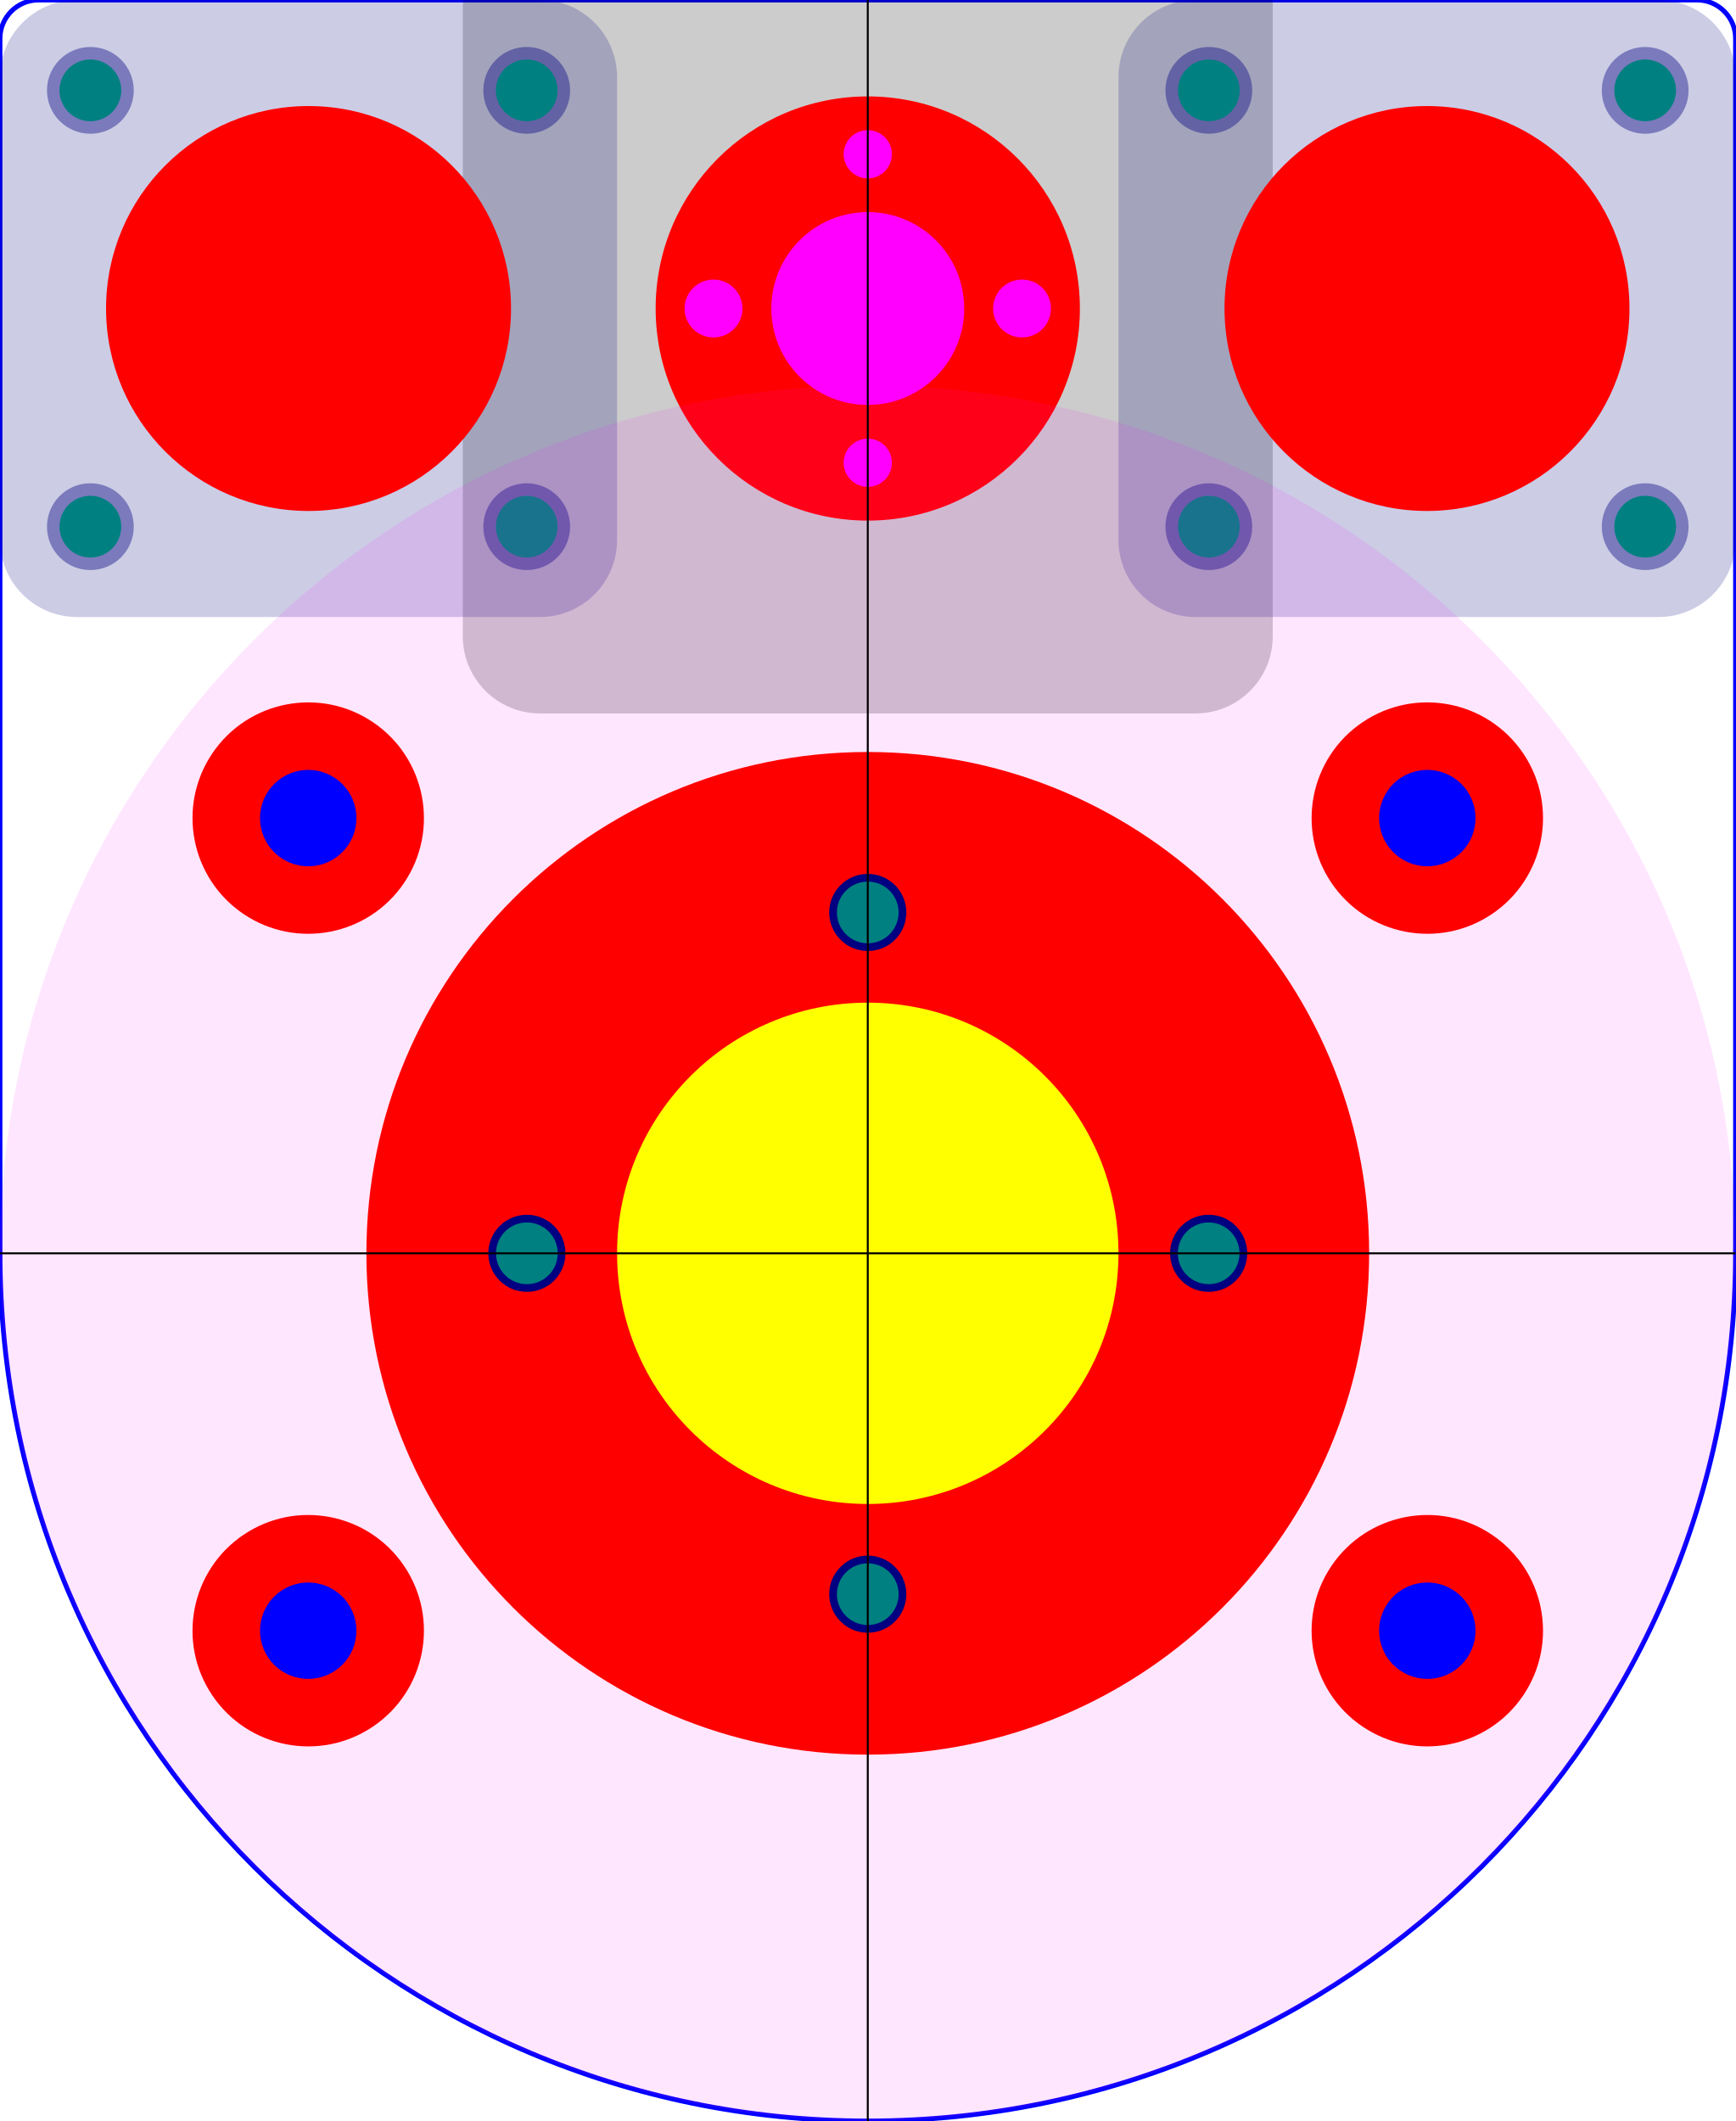
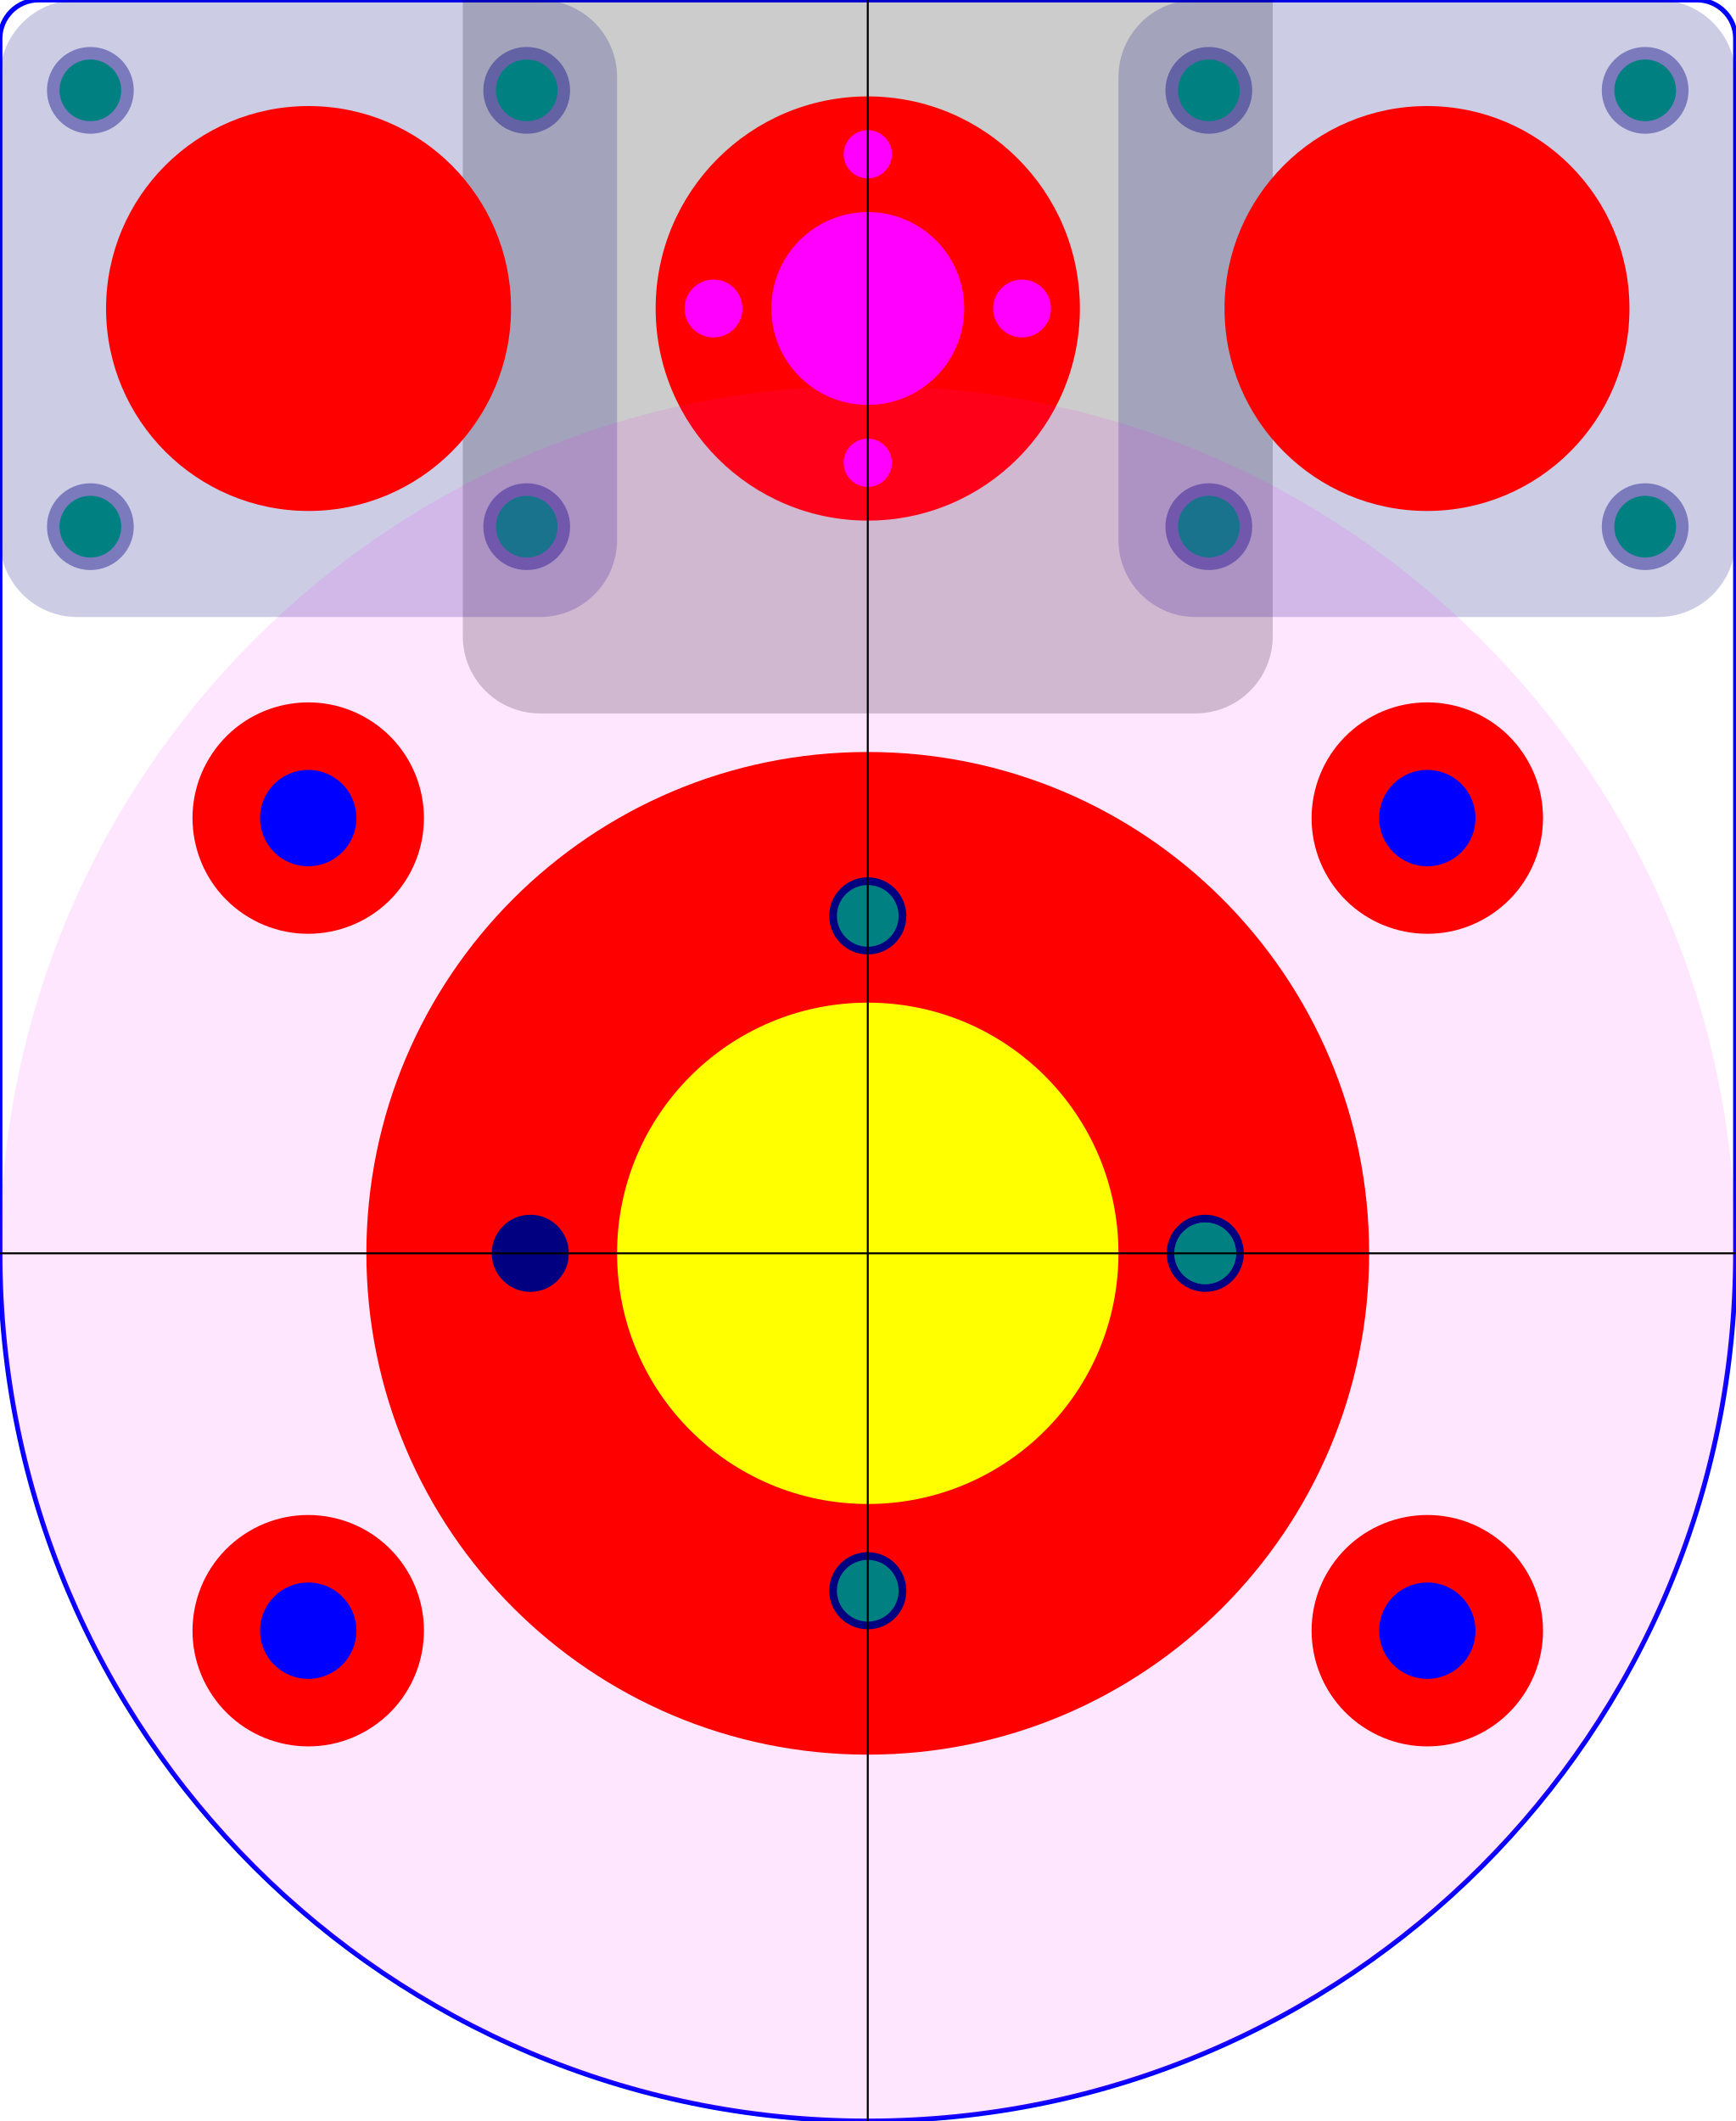
<svg xmlns="http://www.w3.org/2000/svg" version="1.1" title="spindle-D52" width="90mm" height="110mm" viewBox="0 0 90 110" id="spindle-D52">
  <defs id="defs">
    <circle id="leadscrew_central_hole_ref" style="fill:#ff0000;fill-opacity:1" cx="0" cy="0" r="11" />
    <circle id="backlash_item_hole_10mm" style="fill:#ff00ff;fill-opacity:1" cx="0" cy="0" r="5.0" />
    <circle id="backlash_screw_M3" style="fill:#ff00ff;fill-opacity:1" cx="0" cy="0" r="1.5" />
    <circle id="backlash_screw_M3_thread_hole" style="fill:#ff00ff;fill-opacity:1" cx="0" cy="0" r="1.25" />
    <rect id="bearing_base_ref" style="fill:#000080;fill-opacity:0.2" width="32" height="32" x="0" y="0" rx="4" ry="4" />
    <circle id="bearing_cylinder" style="fill:#ff0000;fill-opacity:1" cx="0" cy="0" r="10.5" />
    <circle id="bearing_screw_pocket_4.5mm" style="fill:#000080;fill-opacity:0.4" cx="0" cy="0" r="2.25" />
    <circle id="bearing_screw_M4" style="fill:#000080;fill-opacity:0" cx="0" cy="0" r="2.0" />
    <circle id="bearing_screw_M3_thread_hole" style="fill:#008080;fill-opacity:1" cx="0" cy="0" r="1.60" />
    <circle id="spacer_pocket_6.0mm" style="fill:#ff0000;fill-opacity:1" cx="0" cy="0" r="6" />
    <circle id="spacer_screw_hole_5.0mm" style="fill:#0000ff;fill-opacity:1" cx="0" cy="0" r="2.5" />
    <circle id="spindle_screw_M4" style="fill:#000080;fill-opacity:1" cx="0" cy="0" r="2.00" />
    <circle id="spindle_screw_M4_thread_hole" style="fill:#008080;fill-opacity:1" cx="0" cy="0" r="1.60" />
  </defs>
  <g id="layer1">
    <path id="contour" style="fill:none;stroke:#0000ff;stroke-width:0.25" d="M 2.0,0.0 h 86       a 2 2 0 0 1 2 2      v 63      a 45 45 0 0 1 -90 0      v -63      a 2 2 0 0 1 2 -2     z" />
    <g id="layer_motor" transform="translate(24,-5)">
      <rect rx="4" ry="4" width="42" height="42" style="fill:#000000; fill-opacity:0.2" />
    </g>
    <g id="backlash" transform="translate(45,16)">
      <use href="#leadscrew_central_hole_ref" id="screw_central_hole" />
      <use href="#backlash_item_hole_10mm" id="backlash_item_hole" />
      <use href="#backlash_screw_M3_thread_hole" transform="rotate(90)  translate(8,0)" id="backlash_screw_M3_thread_hole_E" />
      <use href="#backlash_screw_M3_thread_hole" transform="rotate(270) translate(8,0)" id="backlash_screw_M3_thread_hole_W" />
      <use href="#backlash_screw_M3" transform="rotate(0)   translate(8,0)" id="backlash_screw_M3_S" />
      <use href="#backlash_screw_M3" transform="rotate(180) translate(8,0)" id="backlash_screw_M3_N" />
    </g>
    <g id="bearing_1" transform="translate(0,0)">
      <use href="#bearing_base_ref" id="bearing_1_base" />
      <g id="bearing_1_items" transform="translate(16,16)">
        <use href="#bearing_cylinder" id="bearing_1_cylinder" />
        <use href="#bearing_screw_pocket_4.5mm" transform="rotate( 45) translate(16 0)" id="bearing_1_screw_hole_4.5mm_SE" />
        <use href="#bearing_screw_pocket_4.5mm" transform="rotate(135) translate(16 0)" id="bearing_1_screw_hole_4.5mm_SW" />
        <use href="#bearing_screw_pocket_4.5mm" transform="rotate(225) translate(16 0)" id="bearing_1_screw_hole_4.5mm_NW" />
        <use href="#bearing_screw_pocket_4.5mm" transform="rotate(315) translate(16 0)" id="bearing_1_screw_hole_4.5mm_NE" />
        <use href="#bearing_screw_M4" transform="rotate( 45) translate(16 0)" id="bearing_1_screw_4.0mm_SE" />
        <use href="#bearing_screw_M4" transform="rotate(135) translate(16 0)" id="bearing_1_screw_4.0mm_SW" />
        <use href="#bearing_screw_M4" transform="rotate(225) translate(16 0)" id="bearing_1_screw_4.0mm_NW" />
        <use href="#bearing_screw_M4" transform="rotate(315) translate(16 0)" id="bearing_1_screw_4.0mm_NE" />
        <use href="#bearing_screw_M3_thread_hole" transform="rotate( 45) translate(16 0)" id="bearing_1_screw_gew_3.2mm_SE" />
        <use href="#bearing_screw_M3_thread_hole" transform="rotate(135) translate(16 0)" id="bearing_1_screw_gew_3.2mm_SW" />
        <use href="#bearing_screw_M3_thread_hole" transform="rotate(225) translate(16 0)" id="bearing_1_screw_gew_3.2mm_NW" />
        <use href="#bearing_screw_M3_thread_hole" transform="rotate(315) translate(16 0)" id="bearing_1_screw_gew_3.2mm_NE" />
      </g>
    </g>
    <g id="bearing_2" transform="translate(58,0)">
      <use href="#bearing_base_ref" id="bearing_2_base" />
      <g id="bearing_2_items" transform="translate(16,16)">
        <use href="#bearing_cylinder" id="bearing_2_cylinder" />
        <use href="#bearing_screw_pocket_4.5mm" transform="rotate( 45) translate(16 0)" id="bearing_2_screw_hole_4.5mm_SE" />
        <use href="#bearing_screw_pocket_4.5mm" transform="rotate(135) translate(16 0)" id="bearing_2_screw_hole_4.5mm_SW" />
        <use href="#bearing_screw_pocket_4.5mm" transform="rotate(225) translate(16 0)" id="bearing_2_screw_hole_4.5mm_NW" />
        <use href="#bearing_screw_pocket_4.5mm" transform="rotate(315) translate(16 0)" id="bearing_2_screw_hole_4.5mm_NE" />
        <use href="#bearing_screw_M4" transform="rotate( 45) translate(16 0)" id="bearing_2_screw_4.0mm_SE" />
        <use href="#bearing_screw_M4" transform="rotate(135) translate(16 0)" id="bearing_2_screw_4.0mm_SW" />
        <use href="#bearing_screw_M4" transform="rotate(225) translate(16 0)" id="bearing_2_screw_4.0mm_NW" />
        <use href="#bearing_screw_M4" transform="rotate(315) translate(16 0)" id="bearing_2_screw_4.0mm_NE" />
        <use href="#bearing_screw_M3_thread_hole" transform="rotate( 45) translate(16 0)" id="bearing_2_screw_gew_3.2mm_SE" />
        <use href="#bearing_screw_M3_thread_hole" transform="rotate(135) translate(16 0)" id="bearing_2_screw_gew_3.2mm_SW" />
        <use href="#bearing_screw_M3_thread_hole" transform="rotate(225) translate(16 0)" id="bearing_2_screw_gew_3.2mm_NW" />
        <use href="#bearing_screw_M3_thread_hole" transform="rotate(315) translate(16 0)" id="bearing_2_screw_gew_3.2mm_NE" />
      </g>
    </g>
    <g id="spindle" transform="translate(45,65)">
      <circle id="large_circle_indicator" style="fill:#ff00ff;fill-opacity:0.1" r="45" />
      <circle id="spindle-hole" style="fill:#ff0000;fill-opacity:1" r="26.0" />
      <circle id="spindle-small-base" style="fill:#ffff00;fill-opacity:1" r="13.0" />
-       <use href="#spindle_screw_M4" transform="rotate(45) translate(12.5 12.5)" id="spindle_screw_M4_NW" />
-       <use href="#spindle_screw_M4" transform="rotate(45) translate(12.5 -12.5)" id="spindle_screw_M4_NE" />
-       <use href="#spindle_screw_M4" transform="rotate(45) translate(-12.5 12.5)" id="spindle_screw_M4_SW" />
-       <use href="#spindle_screw_M4" transform="rotate(45) translate(-12.5 -12.5)" id="spindle_screw_M4_SE" />
-       <use href="#spindle_screw_M4_thread_hole" transform="rotate(45) translate(12.5 12.5)" id="spindle_screw_M4_thread_hole_NW" />
-       <use href="#spindle_screw_M4_thread_hole" transform="rotate(45) translate(12.5 -12.5)" id="spindle_screw_M4_thread_hole_NE" />
-       <use href="#spindle_screw_M4_thread_hole" transform="rotate(45) translate(-12.5 12.5)" id="spindle_screw_M4_thread_hole_SW" />
-       <use href="#spindle_screw_M4_thread_hole" transform="rotate(45) translate(-12.5 -12.5)" id="spindle_screw_M4_thread_hole_SE" />
+       <use href="#spindle_screw_M4" transform="rotate(0) translate(17.5 0)" id="spindle_screw_M4_NW" />
+       <use href="#spindle_screw_M4" transform="rotate(90) translate(17.5 0)" id="spindle_screw_M4_NE" />
+       <use href="#spindle_screw_M4" transform="rotate(180) translate(17.5 0)" id="spindle_screw_M4_SW" />
+       <use href="#spindle_screw_M4" transform="rotate(270) translate(17.5 0)" id="spindle_screw_M4_SE" />
+       <use href="#spindle_screw_M4_thread_hole" transform="rotate(0) translate(17.5 0)" id="spindle_screw_M4_thread_hole_NW" />
+       <use href="#spindle_screw_M4_thread_hole" transform="rotate(90) translate(17.5 0)" id="spindle_screw_M4_thread_hole_NE" />
+       <use href="#spindle_screw_M4_thread_hole" transform="rotate(180) translate(-17.5 0)" id="spindle_screw_M4_thread_hole_SW" />
+       <use href="#spindle_screw_M4_thread_hole" transform="rotate(270) translate(17.5 0)" id="spindle_screw_M4_thread_hole_SE" />
    </g>
    <g id="spacers" transform="translate(45,65)">
      <use href="#spacer_pocket_6.0mm" transform="rotate(34) translate(35 0)" id="spacer_pocket_SW" />
      <use href="#spacer_pocket_6.0mm" transform="translate(0 -3) rotate(-34) translate(35 0)" id="spacer_pocket_NW" />
      <use href="#spacer_pocket_6.0mm" transform="translate(0 -3) rotate(34) translate(-35 0)" id="spacer_pocket_NE" />
      <use href="#spacer_pocket_6.0mm" transform="rotate(-34) translate(-35 0)" id="spacer_pocket_SE" />
      <use href="#spacer_screw_hole_5.0mm" transform="rotate(34) translate(35 0)" id="spacer_screw_hole_5.0mm_SW" />
      <use href="#spacer_screw_hole_5.0mm" transform="translate(0 -3) rotate(-34) translate(35 0)" id="spacer_screw_hole_5.0mm_NW" />
      <use href="#spacer_screw_hole_5.0mm" transform="translate(0 -3) rotate(34) translate(-35 0)" id="spacer_screw_hole_5.0mm_NE" />
      <use href="#spacer_screw_hole_5.0mm" transform="rotate(-34) translate(-35 0)" id="spacer_screw_hole_5.0mm_SE" />
    </g>
    <g id="lines">
      <path id="horizontal_line" style="fill:none;stroke:#000000;stroke-width:0.1" d="M 0,65 90,65" />
      <path id="vertical_line" style="fill:none;stroke:#000000;stroke-width:0.1" d="M 45,0  45,110" />
    </g>
  </g>
</svg>
